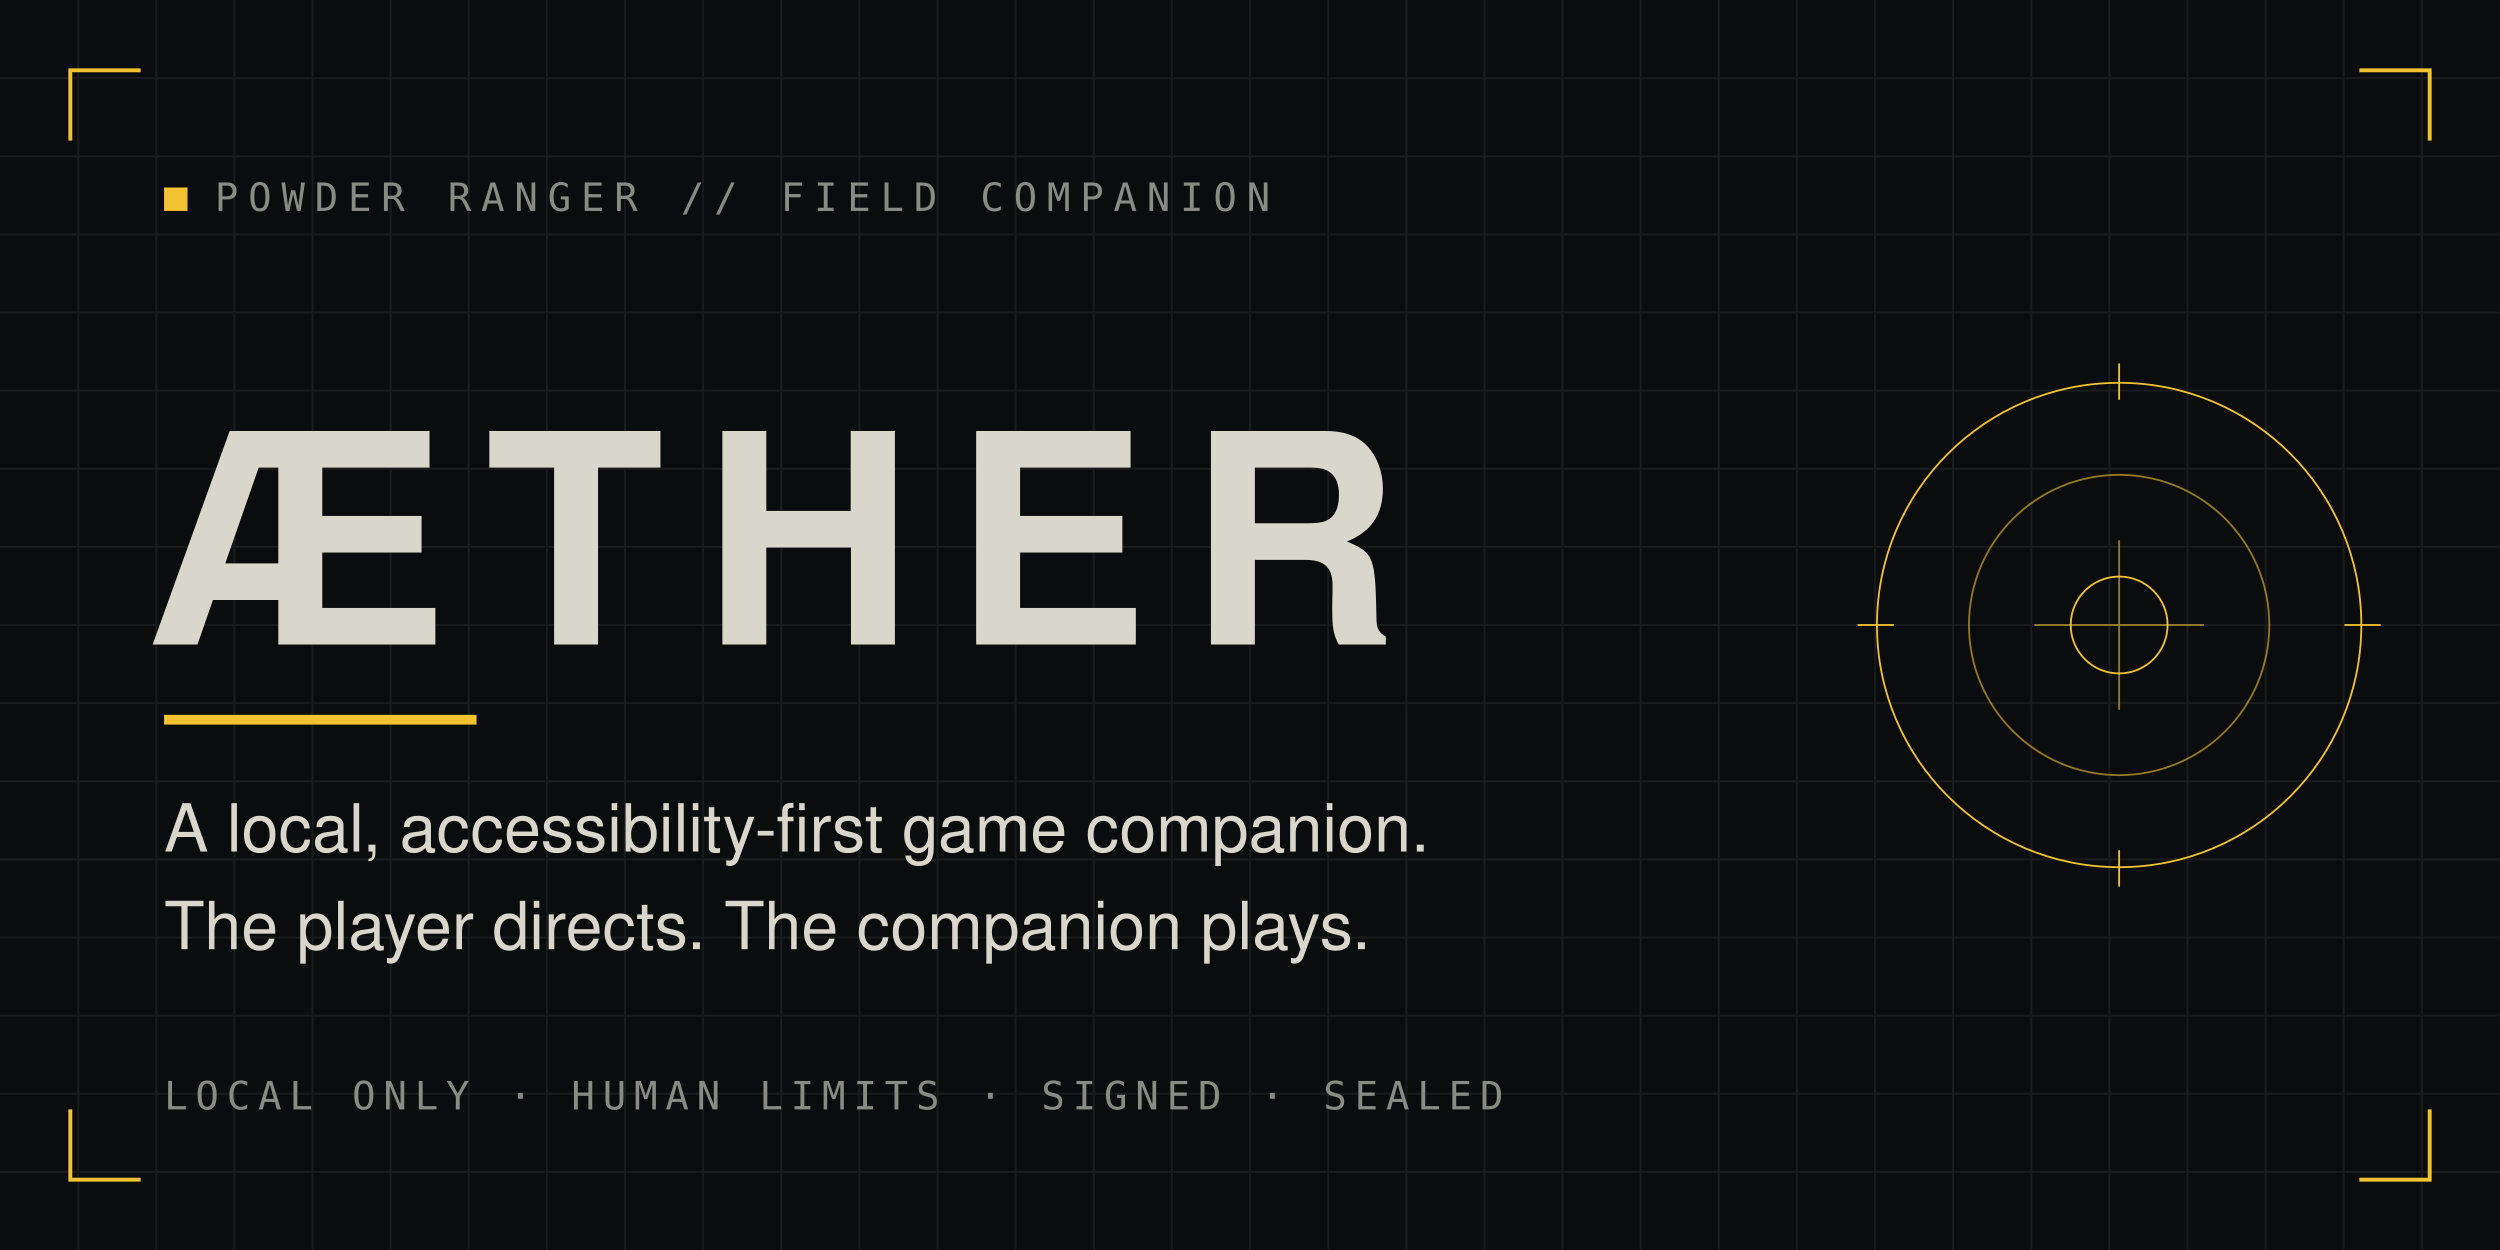
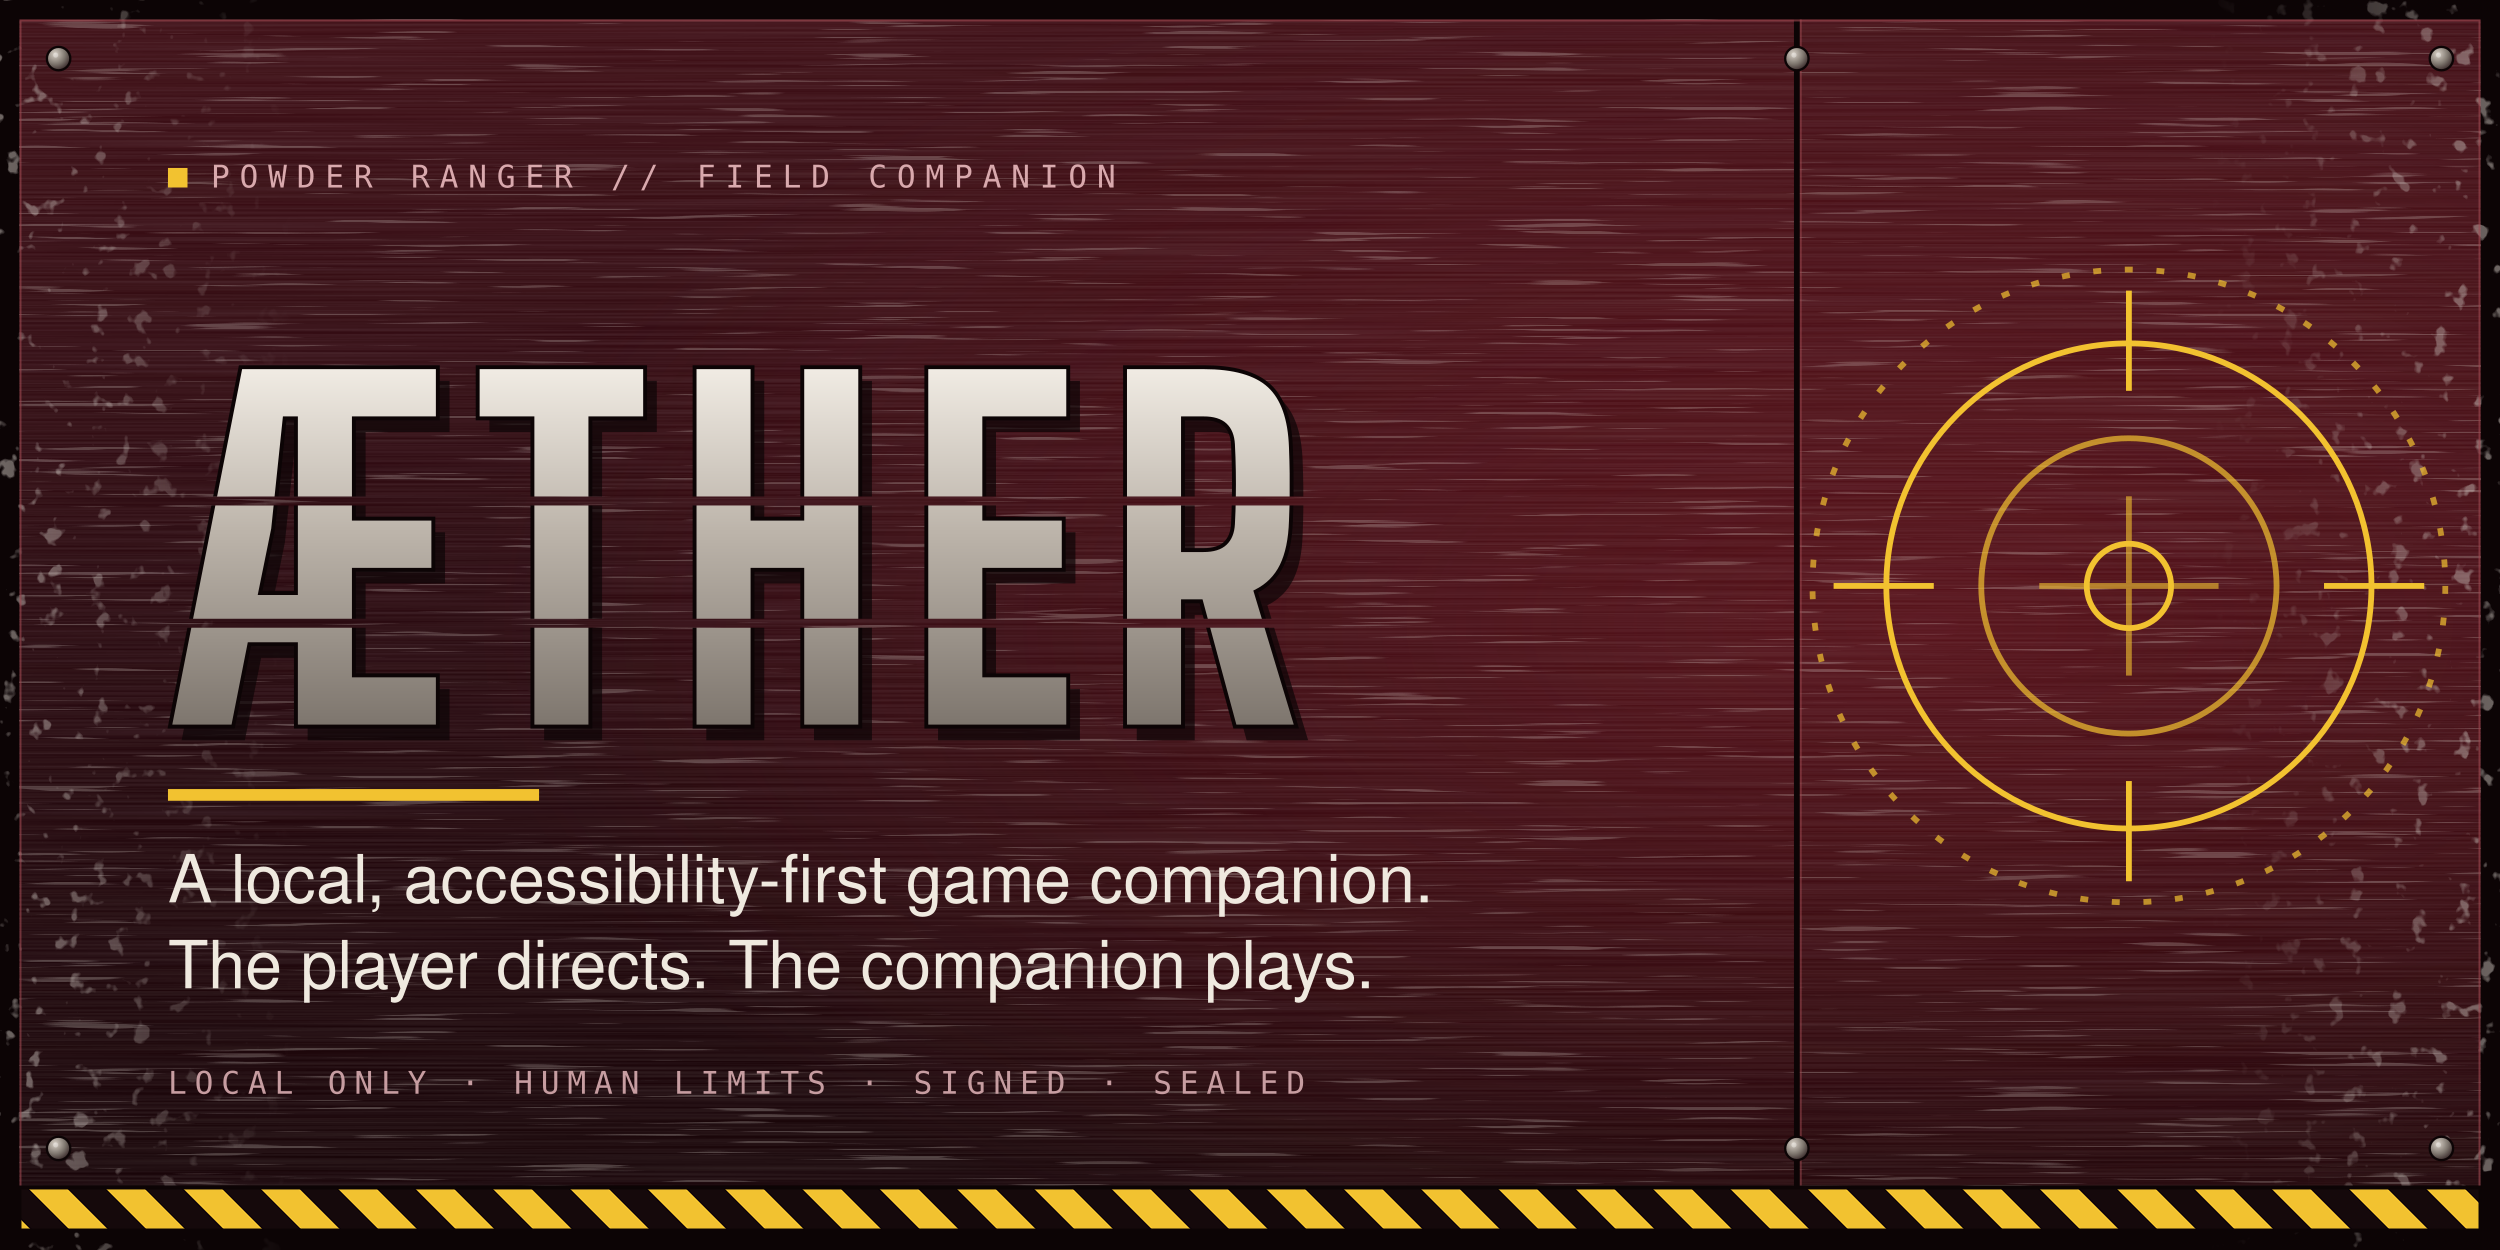
<svg xmlns="http://www.w3.org/2000/svg" viewBox="0 0 1280 640" width="1280" height="640">
-   <rect width="1280" height="640" fill="#0b0c0d" />
-   <g stroke="#2a2d31" stroke-width="1" opacity=".45">
-     <path d="M40 0V640" />
-     <path d="M80 0V640" />
-     <path d="M120 0V640" />
-     <path d="M160 0V640" />
-     <path d="M200 0V640" />
-     <path d="M240 0V640" />
-     <path d="M280 0V640" />
-     <path d="M320 0V640" />
-     <path d="M360 0V640" />
-     <path d="M400 0V640" />
-     <path d="M440 0V640" />
-     <path d="M480 0V640" />
-     <path d="M520 0V640" />
-     <path d="M560 0V640" />
-     <path d="M600 0V640" />
-     <path d="M640 0V640" />
-     <path d="M680 0V640" />
-     <path d="M720 0V640" />
-     <path d="M760 0V640" />
-     <path d="M800 0V640" />
-     <path d="M840 0V640" />
-     <path d="M880 0V640" />
-     <path d="M920 0V640" />
-     <path d="M960 0V640" />
-     <path d="M1000 0V640" />
-     <path d="M1040 0V640" />
-     <path d="M1080 0V640" />
-     <path d="M1120 0V640" />
-     <path d="M1160 0V640" />
-     <path d="M1200 0V640" />
-     <path d="M1240 0V640" />
-     <path d="M0 40H1280" />
-     <path d="M0 80H1280" />
-     <path d="M0 120H1280" />
-     <path d="M0 160H1280" />
-     <path d="M0 200H1280" />
-     <path d="M0 240H1280" />
-     <path d="M0 280H1280" />
-     <path d="M0 320H1280" />
-     <path d="M0 360H1280" />
-     <path d="M0 400H1280" />
-     <path d="M0 440H1280" />
-     <path d="M0 480H1280" />
-     <path d="M0 520H1280" />
-     <path d="M0 560H1280" />
-     <path d="M0 600H1280" />
+   <defs>
+     <linearGradient id="splate" x1="0" y1="0" x2="0" y2="1">
+       <stop offset="0" stop-color="#3f0f16" />
+       <stop offset=".5" stop-color="#2a0a10" />
+       <stop offset="1" stop-color="#170508" />
+     </linearGradient>
+     <linearGradient id="ssteel" x1="0" y1="0" x2="0" y2="1">
+       <stop offset="0" stop-color="#f1ece4" />
+       <stop offset=".45" stop-color="#bdb5ab" />
+       <stop offset="1" stop-color="#7d756d" />
+     </linearGradient>
+     <radialGradient id="sglow" cx=".78" cy=".5" r=".6">
+       <stop offset="0" stop-color="#9a1f2a" stop-opacity=".4" />
+       <stop offset="1" stop-color="#b0252f" stop-opacity="0" />
+     </radialGradient>
+     <linearGradient id="sedge" x1="0" y1="0" x2="1" y2="0">
+       <stop offset="0" stop-color="#000" stop-opacity=".55" />
+       <stop offset=".08" stop-color="#000" stop-opacity="0" />
+       <stop offset=".92" stop-color="#000" stop-opacity="0" />
+       <stop offset="1" stop-color="#000" stop-opacity=".55" />
+     </linearGradient>
+     <filter id="sbrush" x="0" y="0" width="100%" height="100%">
+       <feTurbulence type="fractalNoise" baseFrequency="0.004 0.85" numOctaves="2" seed="7" />
+       <feColorMatrix values="0 0 0 0 1  0 0 0 0 1  0 0 0 0 1  0 0 0 .5 -.12" />
+     </filter>
+     <filter id="swear" x="0" y="0" width="100%" height="100%">
+       <feTurbulence type="fractalNoise" baseFrequency="0.09" numOctaves="3" seed="23" />
+       <feColorMatrix values="0 0 0 0 .55  0 0 0 0 .5  0 0 0 0 .47  0 0 0 11 -7.4" />
+     </filter>
+     <filter id="sscr" x="0" y="0" width="100%" height="100%">
+       <feTurbulence type="fractalNoise" baseFrequency="0.012 0.5" numOctaves="2" seed="41" />
+       <feColorMatrix values="0 0 0 0 .85  0 0 0 0 .8  0 0 0 0 .75  0 0 0 14 -9.2" />
+     </filter>
+     <pattern id="shaz" width="28" height="28" patternUnits="userSpaceOnUse" patternTransform="rotate(-45)">
+       <rect width="14" height="28" fill="#f2c230" />
+       <rect x="14" width="14" height="28" fill="#15090b" />
+     </pattern>
+     <radialGradient id="sriv" cx=".35" cy=".3" r=".8">
+       <stop offset="0" stop-color="#d8d0c6" />
+       <stop offset=".55" stop-color="#7d756d" />
+       <stop offset="1" stop-color="#2a1a1c" />
+     </radialGradient>
+     <mask id="sedgemask">
+       <rect width="1280" height="640" fill="#000" />
+       <rect width="1280" height="640" fill="url(#sedge2)" />
+     </mask>
+     <linearGradient id="sedge2" x1="0" y1="0" x2="1" y2="0">
+       <stop offset="0" stop-color="#fff" />
+       <stop offset=".12" stop-color="#fff" stop-opacity="0" />
+       <stop offset=".88" stop-color="#fff" stop-opacity="0" />
+       <stop offset="1" stop-color="#fff" />
+     </linearGradient>
+   </defs>
+   <rect width="1280" height="640" fill="#0c0405" />
+   <rect x="10" y="10" width="1260" height="620" fill="url(#splate)" />
+   <rect x="10" y="10" width="1260" height="620" fill="url(#sglow)" />
+   <rect x="10" y="10" width="1260" height="620" filter="url(#sbrush)" opacity=".3" />
+   <g mask="url(#sedgemask)">
+     <rect width="1280" height="640" filter="url(#swear)" opacity=".55" />
  </g>
-   <g transform="translate(1085 320) scale(0.62) translate(-1000 -320)">
-     <g stroke="#f2c230" fill="none" stroke-width="1.5">
-       <circle cx="1000" cy="320" r="200" />
-       <circle cx="1000" cy="320" r="124" opacity=".6" />
-       <circle cx="1000" cy="320" r="40" />
-       <path d="M1186 320L1216 320" />
-       <path d="M814 320L784 320" />
-       <path d="M1000 506L1000 536" />
-       <path d="M1000 134L1000 104" />
-       <path d="M930 320H1070M1000 250V390" opacity=".6" />
-     </g>
+   <rect x="10" y="10" width="1260" height="620" filter="url(#sscr)" opacity=".22" />
+   <path d="M920 10V630" stroke="#0c0405" stroke-width="3" />
+   <path d="M922 10V630" stroke="#a24a52" stroke-width="1" opacity=".5" />
+   <rect x="10.5" y="10.5" width="1259" height="619" fill="none" stroke="#a24a52" stroke-opacity=".6" />
+   <rect x="10" y="608" width="1260" height="22" fill="url(#shaz)" />
+   <rect x="10" y="608" width="1260" height="22" fill="none" stroke="#0c0405" stroke-width="2" />
+   <rect x="86" y="86" width="10" height="10" fill="#f2c230" />
+   <text x="108" y="96" font-family="Menlo,Consolas,'DejaVu Sans Mono',monospace" font-size="16" letter-spacing="5" fill="#d9a9ad">POWDER RANGER // FIELD COMPANION</text>
+   <mask id="sslit" maskUnits="userSpaceOnUse" x="64" y="168.0" width="624.31" height="224.0">
+     <rect x="64" y="168.0" width="624.31" height="224.0" fill="#fff" />
+     <rect x="74" y="254.2" width="604.31" height="4.6" fill="#000" />
+     <rect x="74" y="316.8" width="604.31" height="4.6" fill="#000" />
+   </mask>
+   <g mask="url(#sslit)">
+     <path d="M86.992 372.0 123.145 188.0H224.169V214.206H181.191V265.534H221.869V291.74H181.191V345.794H224.169V372.0H151.512V329.832H127.701L119.372 372.0ZM133.177 303.626H151.512V214.206H145.755L139.854 270.78Z M272.598 372.0V214.206H244.576V188.0H330.298V214.206H302.276V372.0Z M355.622 372.0V188.0H385.3V265.534H410.761V188.0H440.439V372.0H410.761V291.74H385.3V372.0Z M474.272 372.0V188.0H546.929V214.206H503.95V265.534H544.629V291.74H503.95V345.794H546.929V372.0Z M576.017 372.0V188.0H616.302Q639.516 188.0 649.858 197.53Q660.2 207.059 660.956 229.067Q661.235 236.471 661.305 242.377Q661.375 248.282 661.305 254.052Q661.235 259.822 660.956 266.781Q660.52 280.766 656.225 289.582Q651.93 298.398 642.904 302.889L663.757 372.0H632.256L614.925 307.848H605.695V372.0ZM605.695 281.642H616.253Q623.646 281.642 627.289 278.22Q630.932 274.799 631.277 268.324Q631.622 261.824 631.737 254.868Q631.852 247.912 631.737 240.968Q631.622 234.024 631.277 227.524Q630.932 220.959 627.301 217.582Q623.671 214.206 616.302 214.206H605.695Z" fill="#0c0405" transform="translate(6 7)" opacity=".7" />
+     <path d="M86.992 372.0 123.145 188.0H224.169V214.206H181.191V265.534H221.869V291.74H181.191V345.794H224.169V372.0H151.512V329.832H127.701L119.372 372.0ZM133.177 303.626H151.512V214.206H145.755L139.854 270.78Z M272.598 372.0V214.206H244.576V188.0H330.298V214.206H302.276V372.0Z M355.622 372.0V188.0H385.3V265.534H410.761V188.0H440.439V372.0H410.761V291.74H385.3V372.0Z M474.272 372.0V188.0H546.929V214.206H503.95V265.534H544.629V291.74H503.95V345.794H546.929V372.0Z M576.017 372.0V188.0H616.302Q639.516 188.0 649.858 197.53Q660.2 207.059 660.956 229.067Q661.235 236.471 661.305 242.377Q661.375 248.282 661.305 254.052Q661.235 259.822 660.956 266.781Q660.52 280.766 656.225 289.582Q651.93 298.398 642.904 302.889L663.757 372.0H632.256L614.925 307.848H605.695V372.0ZM605.695 281.642H616.253Q623.646 281.642 627.289 278.22Q630.932 274.799 631.277 268.324Q631.622 261.824 631.737 254.868Q631.852 247.912 631.737 240.968Q631.622 234.024 631.277 227.524Q630.932 220.959 627.301 217.582Q623.671 214.206 616.302 214.206H605.695Z" fill="url(#ssteel)" stroke="#0c0405" stroke-width="2" />
  </g>
-   <g stroke="#f2c230" stroke-width="2" fill="none">
-     <path d="M36 72V36H72" />
-     <path d="M1208 36H1244V72" />
-     <path d="M36 568V604H72" />
-     <path d="M1208 604H1244V568" />
+   <rect x="86" y="404" width="190" height="6" fill="#f2c230" />
+   <text x="86" y="462" font-family="'Helvetica Neue',Helvetica,Arial,sans-serif" font-size="34" fill="#efe9df">A local, accessibility-first game companion.</text>
+   <text x="86" y="506" font-family="'Helvetica Neue',Helvetica,Arial,sans-serif" font-size="34" fill="#efe9df">The player directs. The companion plays.</text>
+   <text x="86" y="560" font-family="Menlo,Consolas,'DejaVu Sans Mono',monospace" font-size="16" letter-spacing="4" fill="#c79da1">LOCAL ONLY · HUMAN LIMITS · SIGNED · SEALED</text>
+   <g transform="translate(1090 300) scale(1.35)" fill="none" stroke="#f2c230" stroke-width="2.2">
+     <circle r="120" stroke-dasharray="3 9" opacity=".7" />
+     <circle r="92" />
+     <circle r="56" opacity=".7" />
+     <circle r="16" />
+     <path d="M0 -112v38M0 74v38M-112 0h38M74 0h38" />
+     <path d="M-34 0h68M0 -34v68" opacity=".6" />
  </g>
-   <rect x="84" y="96" width="12" height="12" fill="#f2c230" />
-   <text x="110" y="108" font-family="ui-monospace,'SF Mono',Menlo,Consolas,'DejaVu Sans Mono',monospace" font-size="20" letter-spacing="5" fill="#8a8b86">POWDER RANGER  //  FIELD COMPANION</text>
-   <text x="78" y="330" font-family="'Helvetica Neue',Helvetica,Arial,sans-serif" font-size="150" font-weight="700" letter-spacing="20" fill="#d9d6cc">ÆTHER</text>
-   <rect x="84" y="366" width="160" height="5" fill="#f2c230" />
-   <text x="84" y="436" font-family="'Helvetica Neue',Helvetica,Arial,sans-serif" font-size="34" fill="#d9d6cc">A local, accessibility-first game companion.</text>
-   <text x="84" y="486" font-family="'Helvetica Neue',Helvetica,Arial,sans-serif" font-size="34" fill="#d9d6cc">The player directs. The companion plays.</text>
-   <text x="84" y="568" font-family="ui-monospace,'SF Mono',Menlo,Consolas,'DejaVu Sans Mono',monospace" font-size="20" letter-spacing="4" fill="#8a8b86">LOCAL ONLY  ·  HUMAN LIMITS  ·  SIGNED  ·  SEALED</text>
+   <circle cx="30" cy="30" r="6" fill="url(#sriv)" stroke="#0c0405" stroke-width="1.2" />
+   <circle cx="28.5" cy="28.2" r="1.32" fill="#fff" opacity=".35" />
+   <circle cx="1250" cy="30" r="6" fill="url(#sriv)" stroke="#0c0405" stroke-width="1.2" />
+   <circle cx="1248.5" cy="28.2" r="1.32" fill="#fff" opacity=".35" />
+   <circle cx="30" cy="588" r="6" fill="url(#sriv)" stroke="#0c0405" stroke-width="1.2" />
+   <circle cx="28.5" cy="586.2" r="1.32" fill="#fff" opacity=".35" />
+   <circle cx="1250" cy="588" r="6" fill="url(#sriv)" stroke="#0c0405" stroke-width="1.2" />
+   <circle cx="1248.5" cy="586.2" r="1.32" fill="#fff" opacity=".35" />
+   <circle cx="920" cy="30" r="6" fill="url(#sriv)" stroke="#0c0405" stroke-width="1.2" />
+   <circle cx="918.5" cy="28.2" r="1.32" fill="#fff" opacity=".35" />
+   <circle cx="920" cy="588" r="6" fill="url(#sriv)" stroke="#0c0405" stroke-width="1.2" />
+   <circle cx="918.5" cy="586.2" r="1.32" fill="#fff" opacity=".35" />
</svg>
